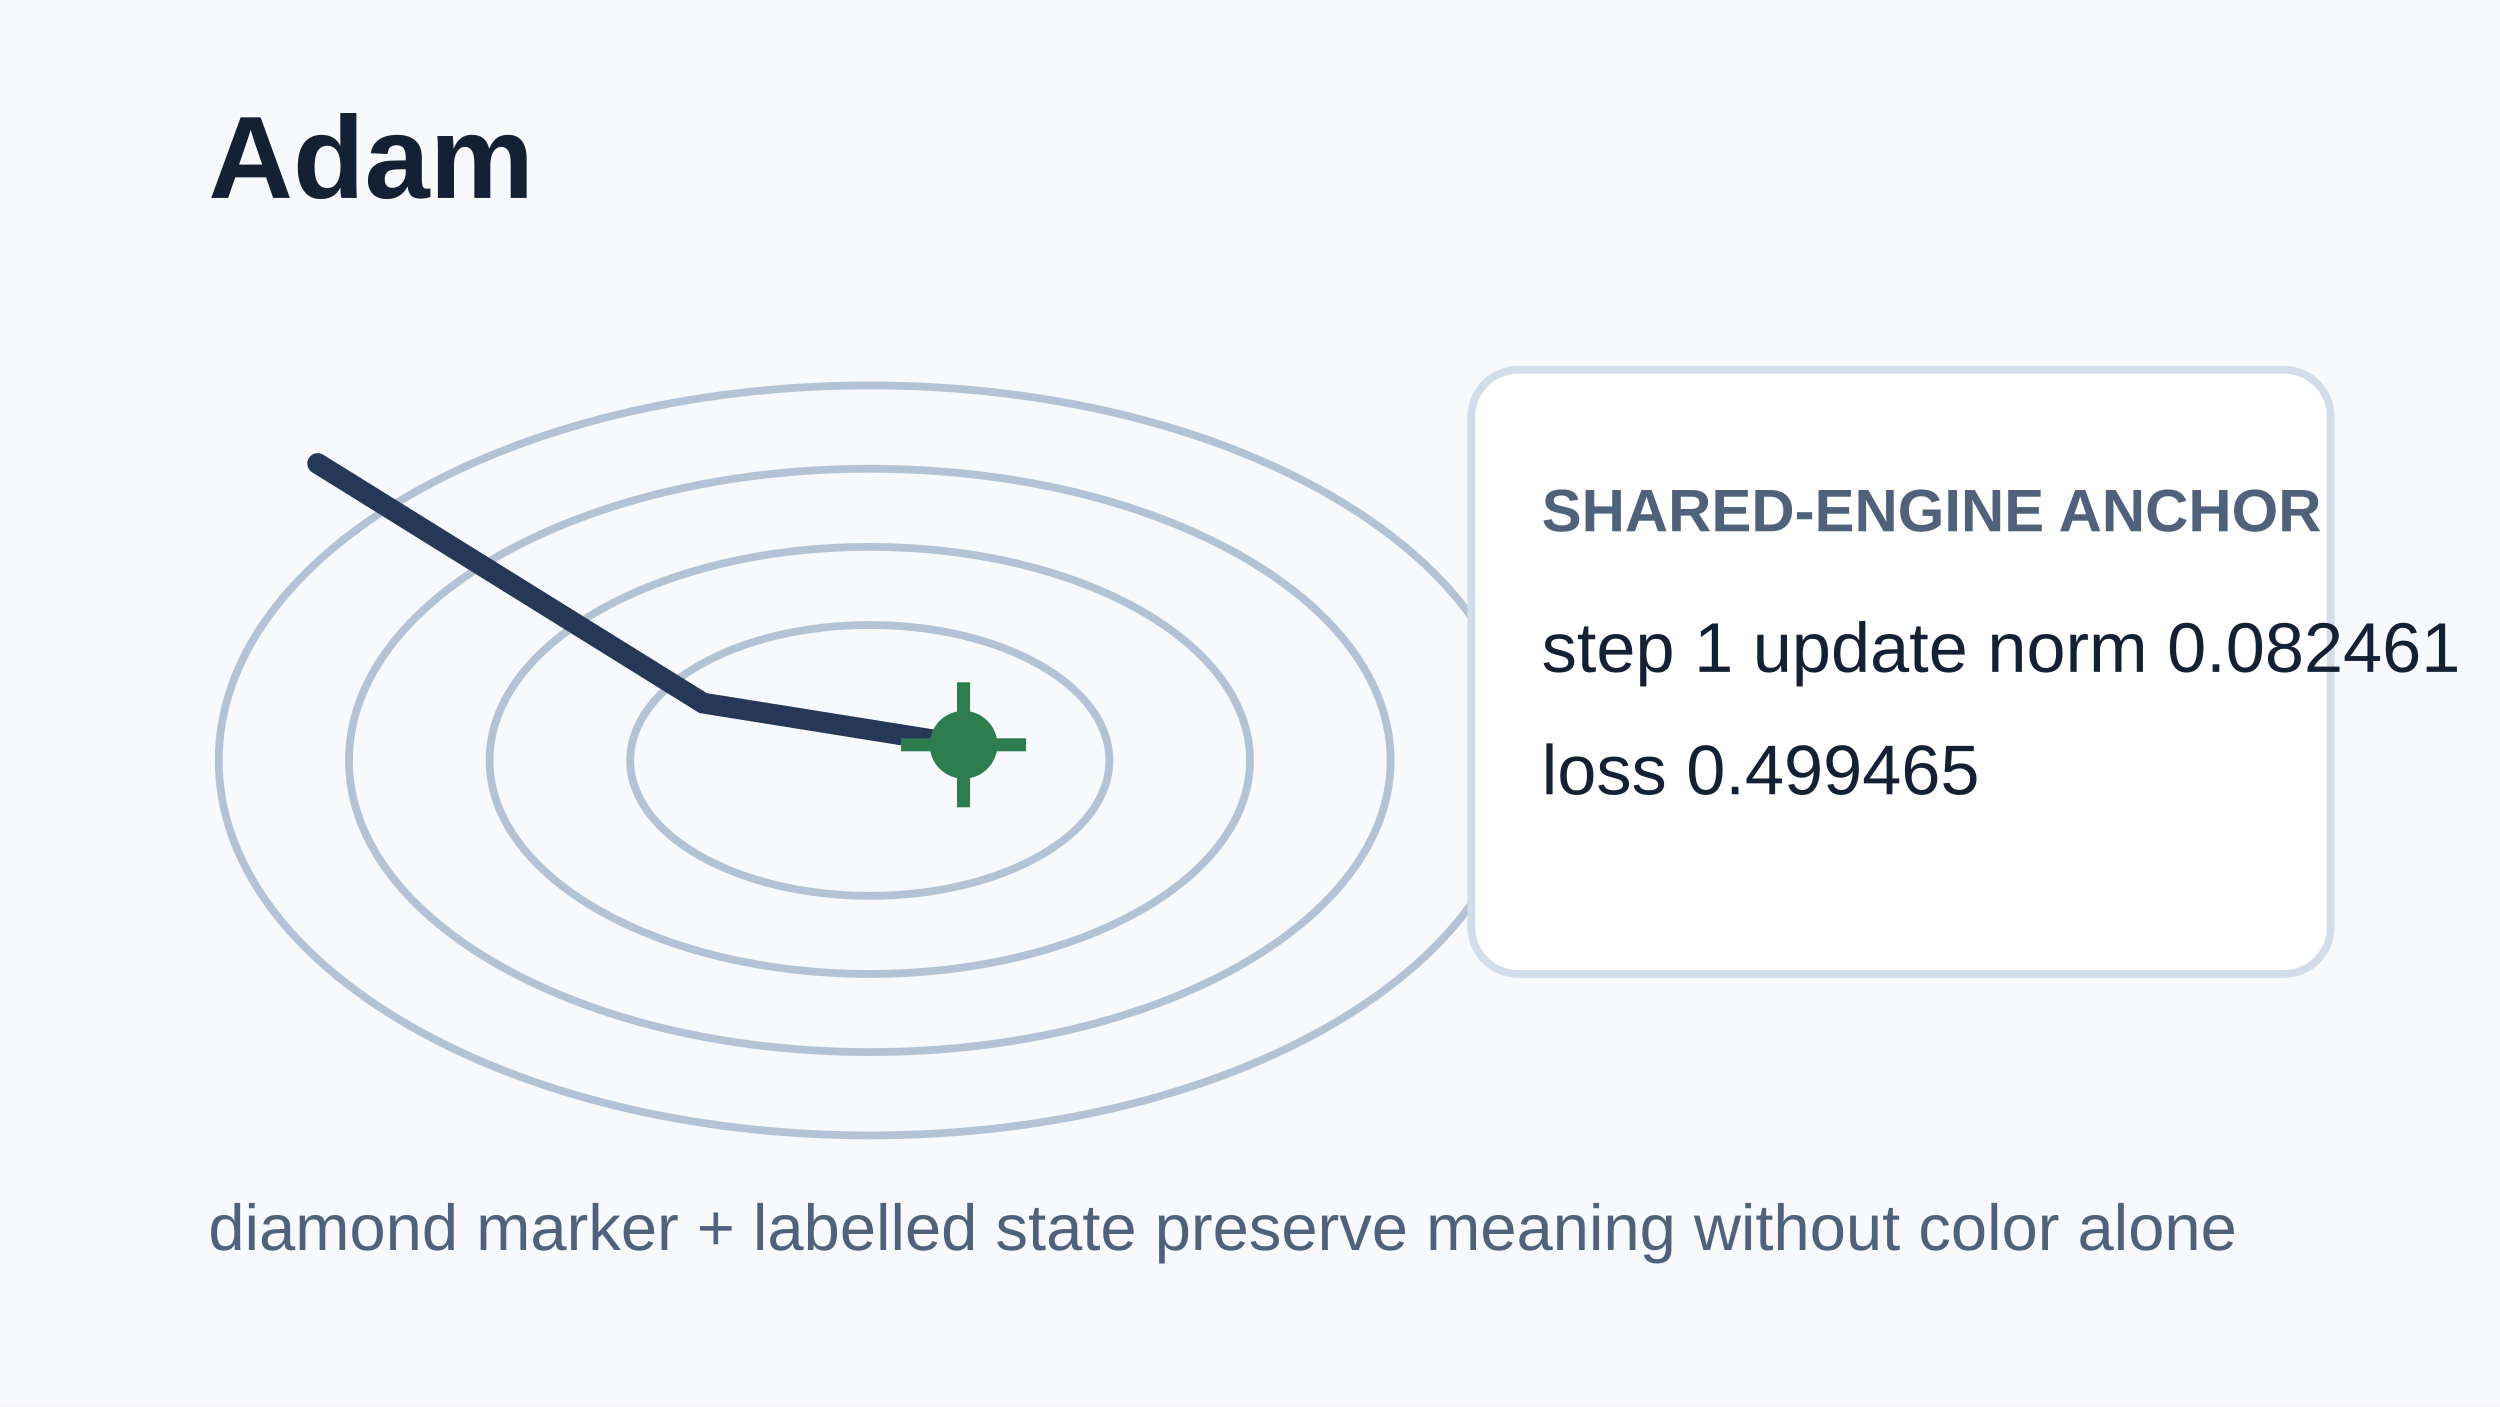
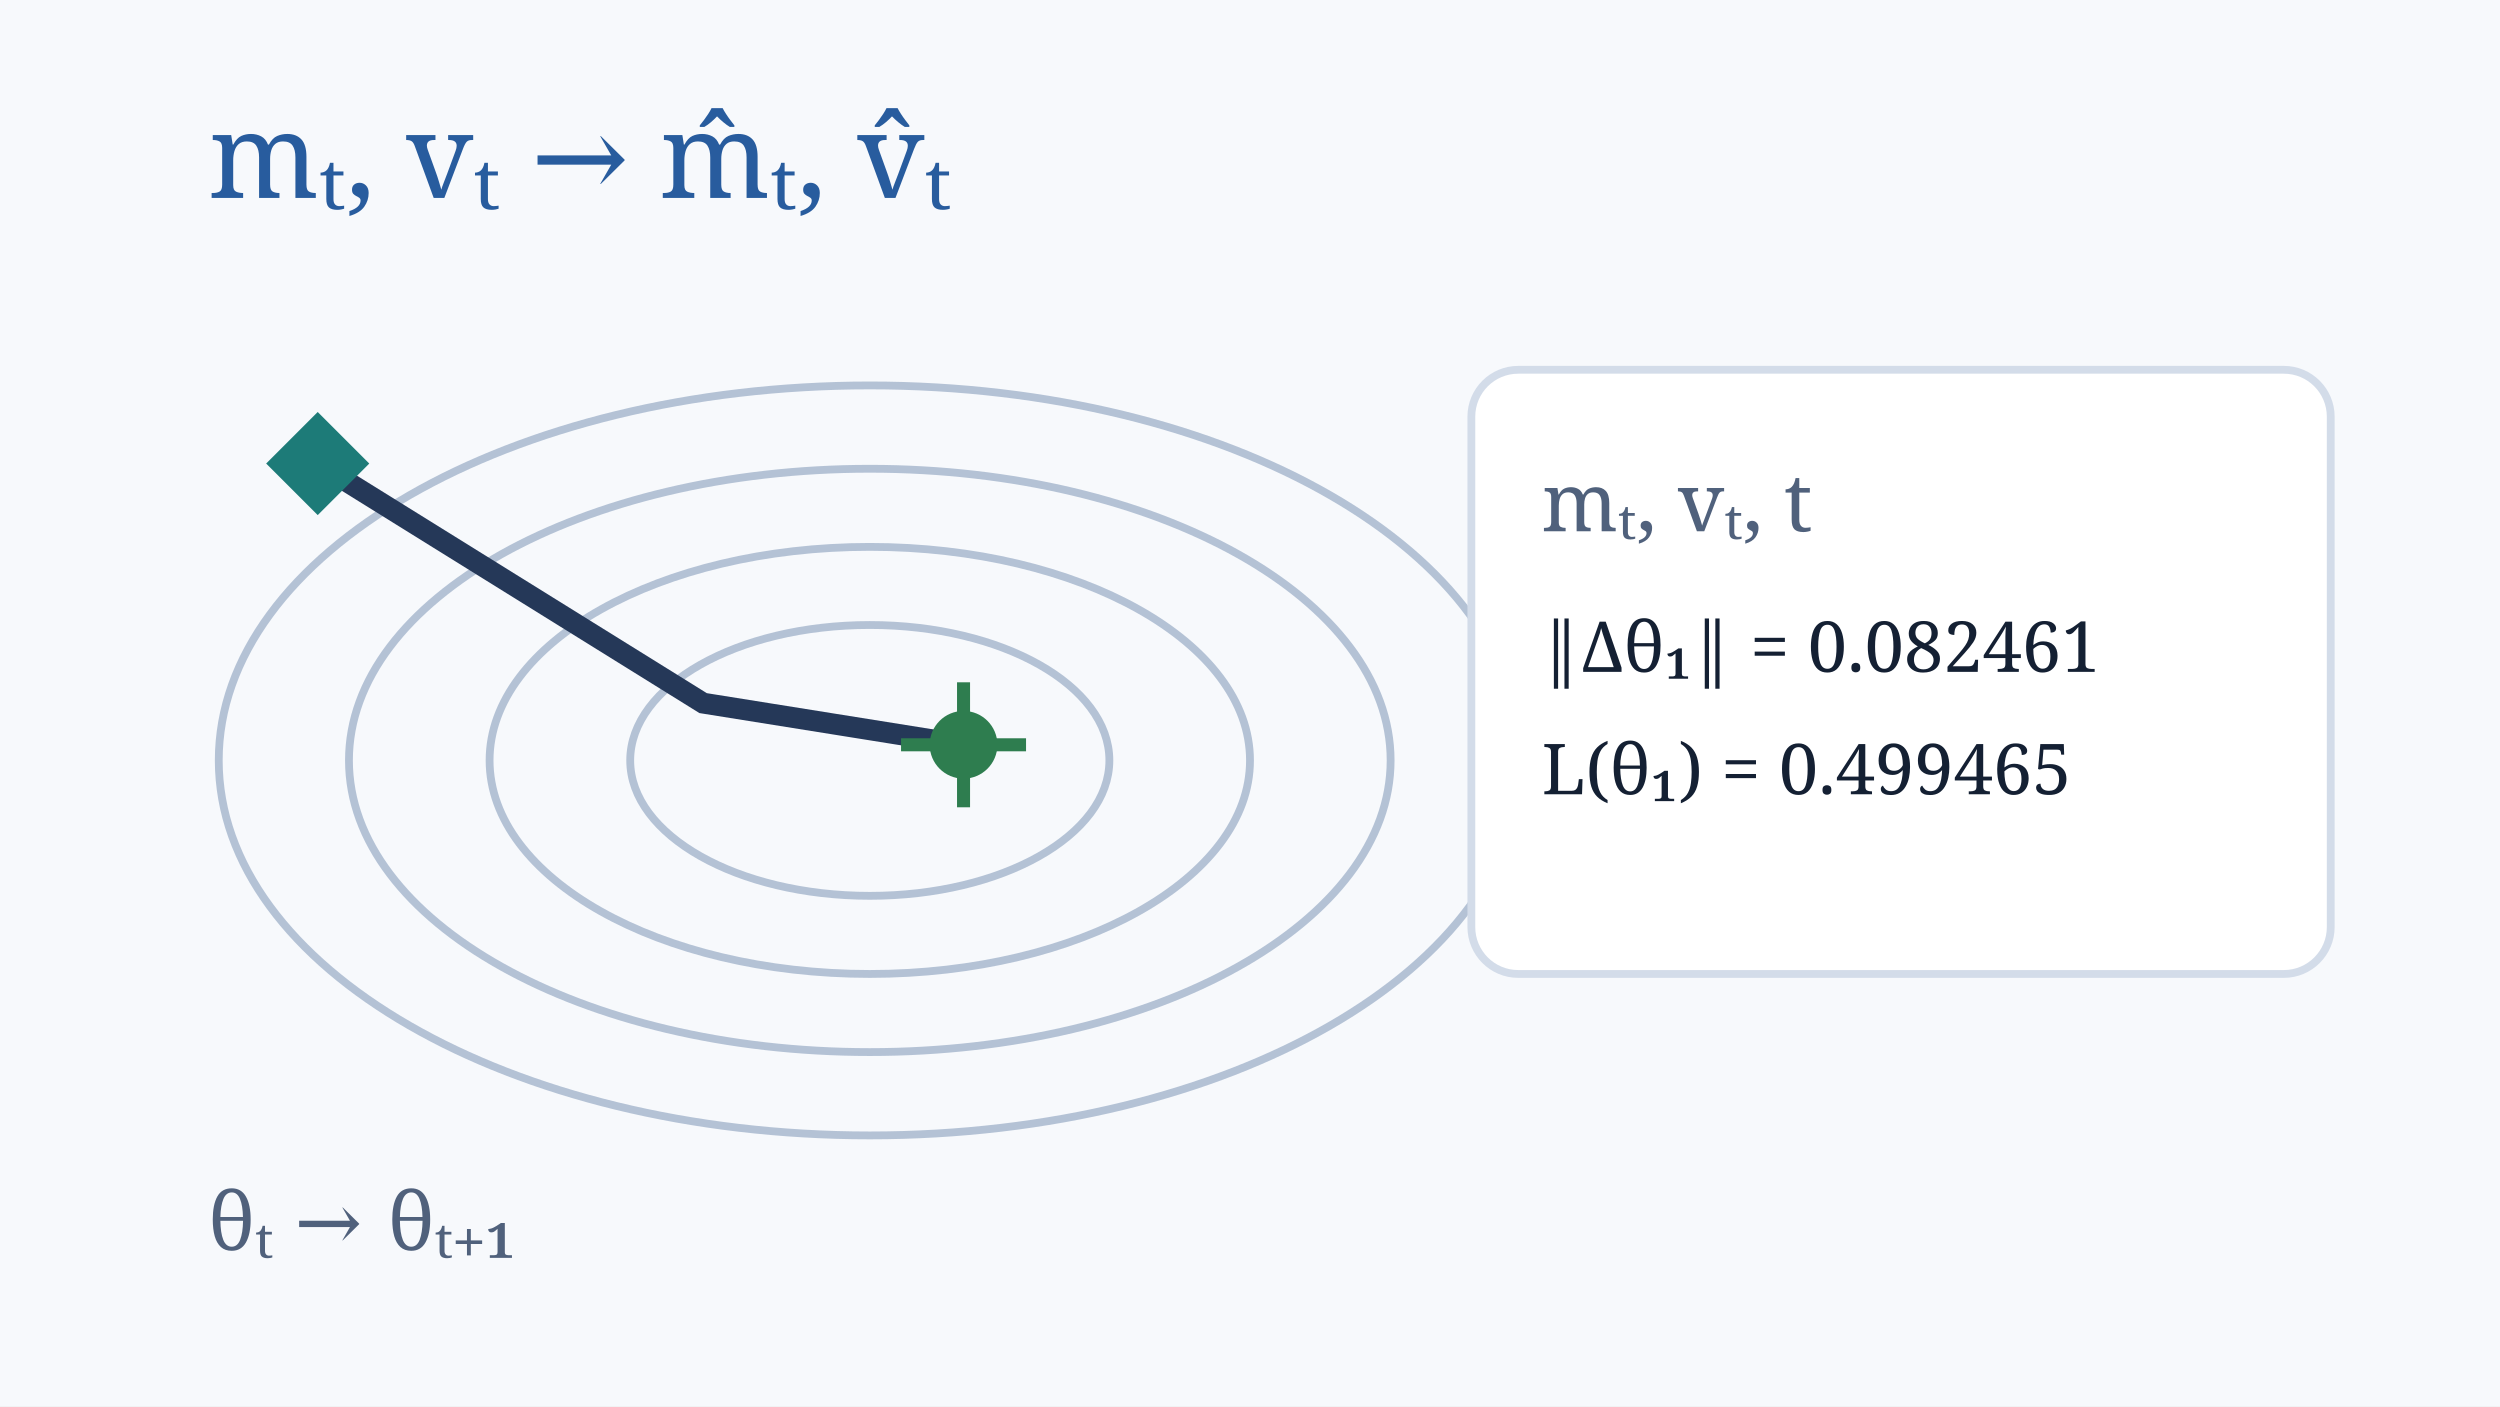
<svg xmlns="http://www.w3.org/2000/svg" viewBox="0 0 960 540" role="img" aria-label="adam optimizer state poster">
  <rect width="960" height="540" fill="#f7f9fc" />
  <g fill="none" stroke="#b4c2d5" stroke-width="3">
    <ellipse cx="334" cy="292" rx="250" ry="144" />
    <ellipse cx="334" cy="292" rx="200" ry="112" />
    <ellipse cx="334" cy="292" rx="146" ry="82" />
    <ellipse cx="334" cy="292" rx="92" ry="52" />
  </g>
  <path d="M122 178L270 270L370 286" fill="none" stroke="#253858" stroke-width="8" stroke-linecap="round" />
+   <rect id="parameter-marker" x="108" y="164" width="28" height="28" fill="#1d7b78" transform="rotate(45 122 178)" />
  <circle cx="370" cy="286" r="13" fill="#2e7d4f" />
  <path d="M370 262V310M346 286H394" stroke="#2e7d4f" stroke-width="5" />
  <rect x="565" y="142" width="330" height="232" rx="18" fill="#fff" stroke="#d3dce9" stroke-width="3" />
-   <text x="80" y="76" fill="#142033" font-family="Arial, sans-serif" font-size="45" font-weight="700">Adam</text>
-   <text x="592" y="204" fill="#50617c" font-family="Arial, sans-serif" font-size="23" font-weight="700">SHARED-ENGINE ANCHOR</text>
-   <text x="592" y="258" fill="#142033" font-family="Arial, sans-serif" font-size="27">step 1 update norm 0.082461</text>
-   <text x="592" y="305" fill="#142033" font-family="Arial, sans-serif" font-size="27">loss 0.499465</text>
-   <text x="80" y="480" fill="#50617c" font-family="Arial, sans-serif" font-size="25">diamond marker + labelled state preserve meaning without color alone</text>
+   <text x="80" y="76" fill="#285c9e" font-family="serif" font-size="45">mₜ, vₜ → m̂ₜ, v̂ₜ</text>
+   <text x="592" y="204" fill="#50617c" font-family="serif" font-size="31">mₜ, vₜ, t</text>
+   <text x="592" y="258" fill="#142033" font-family="serif" font-size="27">‖Δθ₁‖ = 0.082461</text>
+   <text x="592" y="305" fill="#142033" font-family="serif" font-size="27">L(θ₁) = 0.499465</text>
+   <text x="80" y="480" fill="#50617c" font-family="serif" font-size="31">θₜ → θₜ₊₁</text>
</svg>
